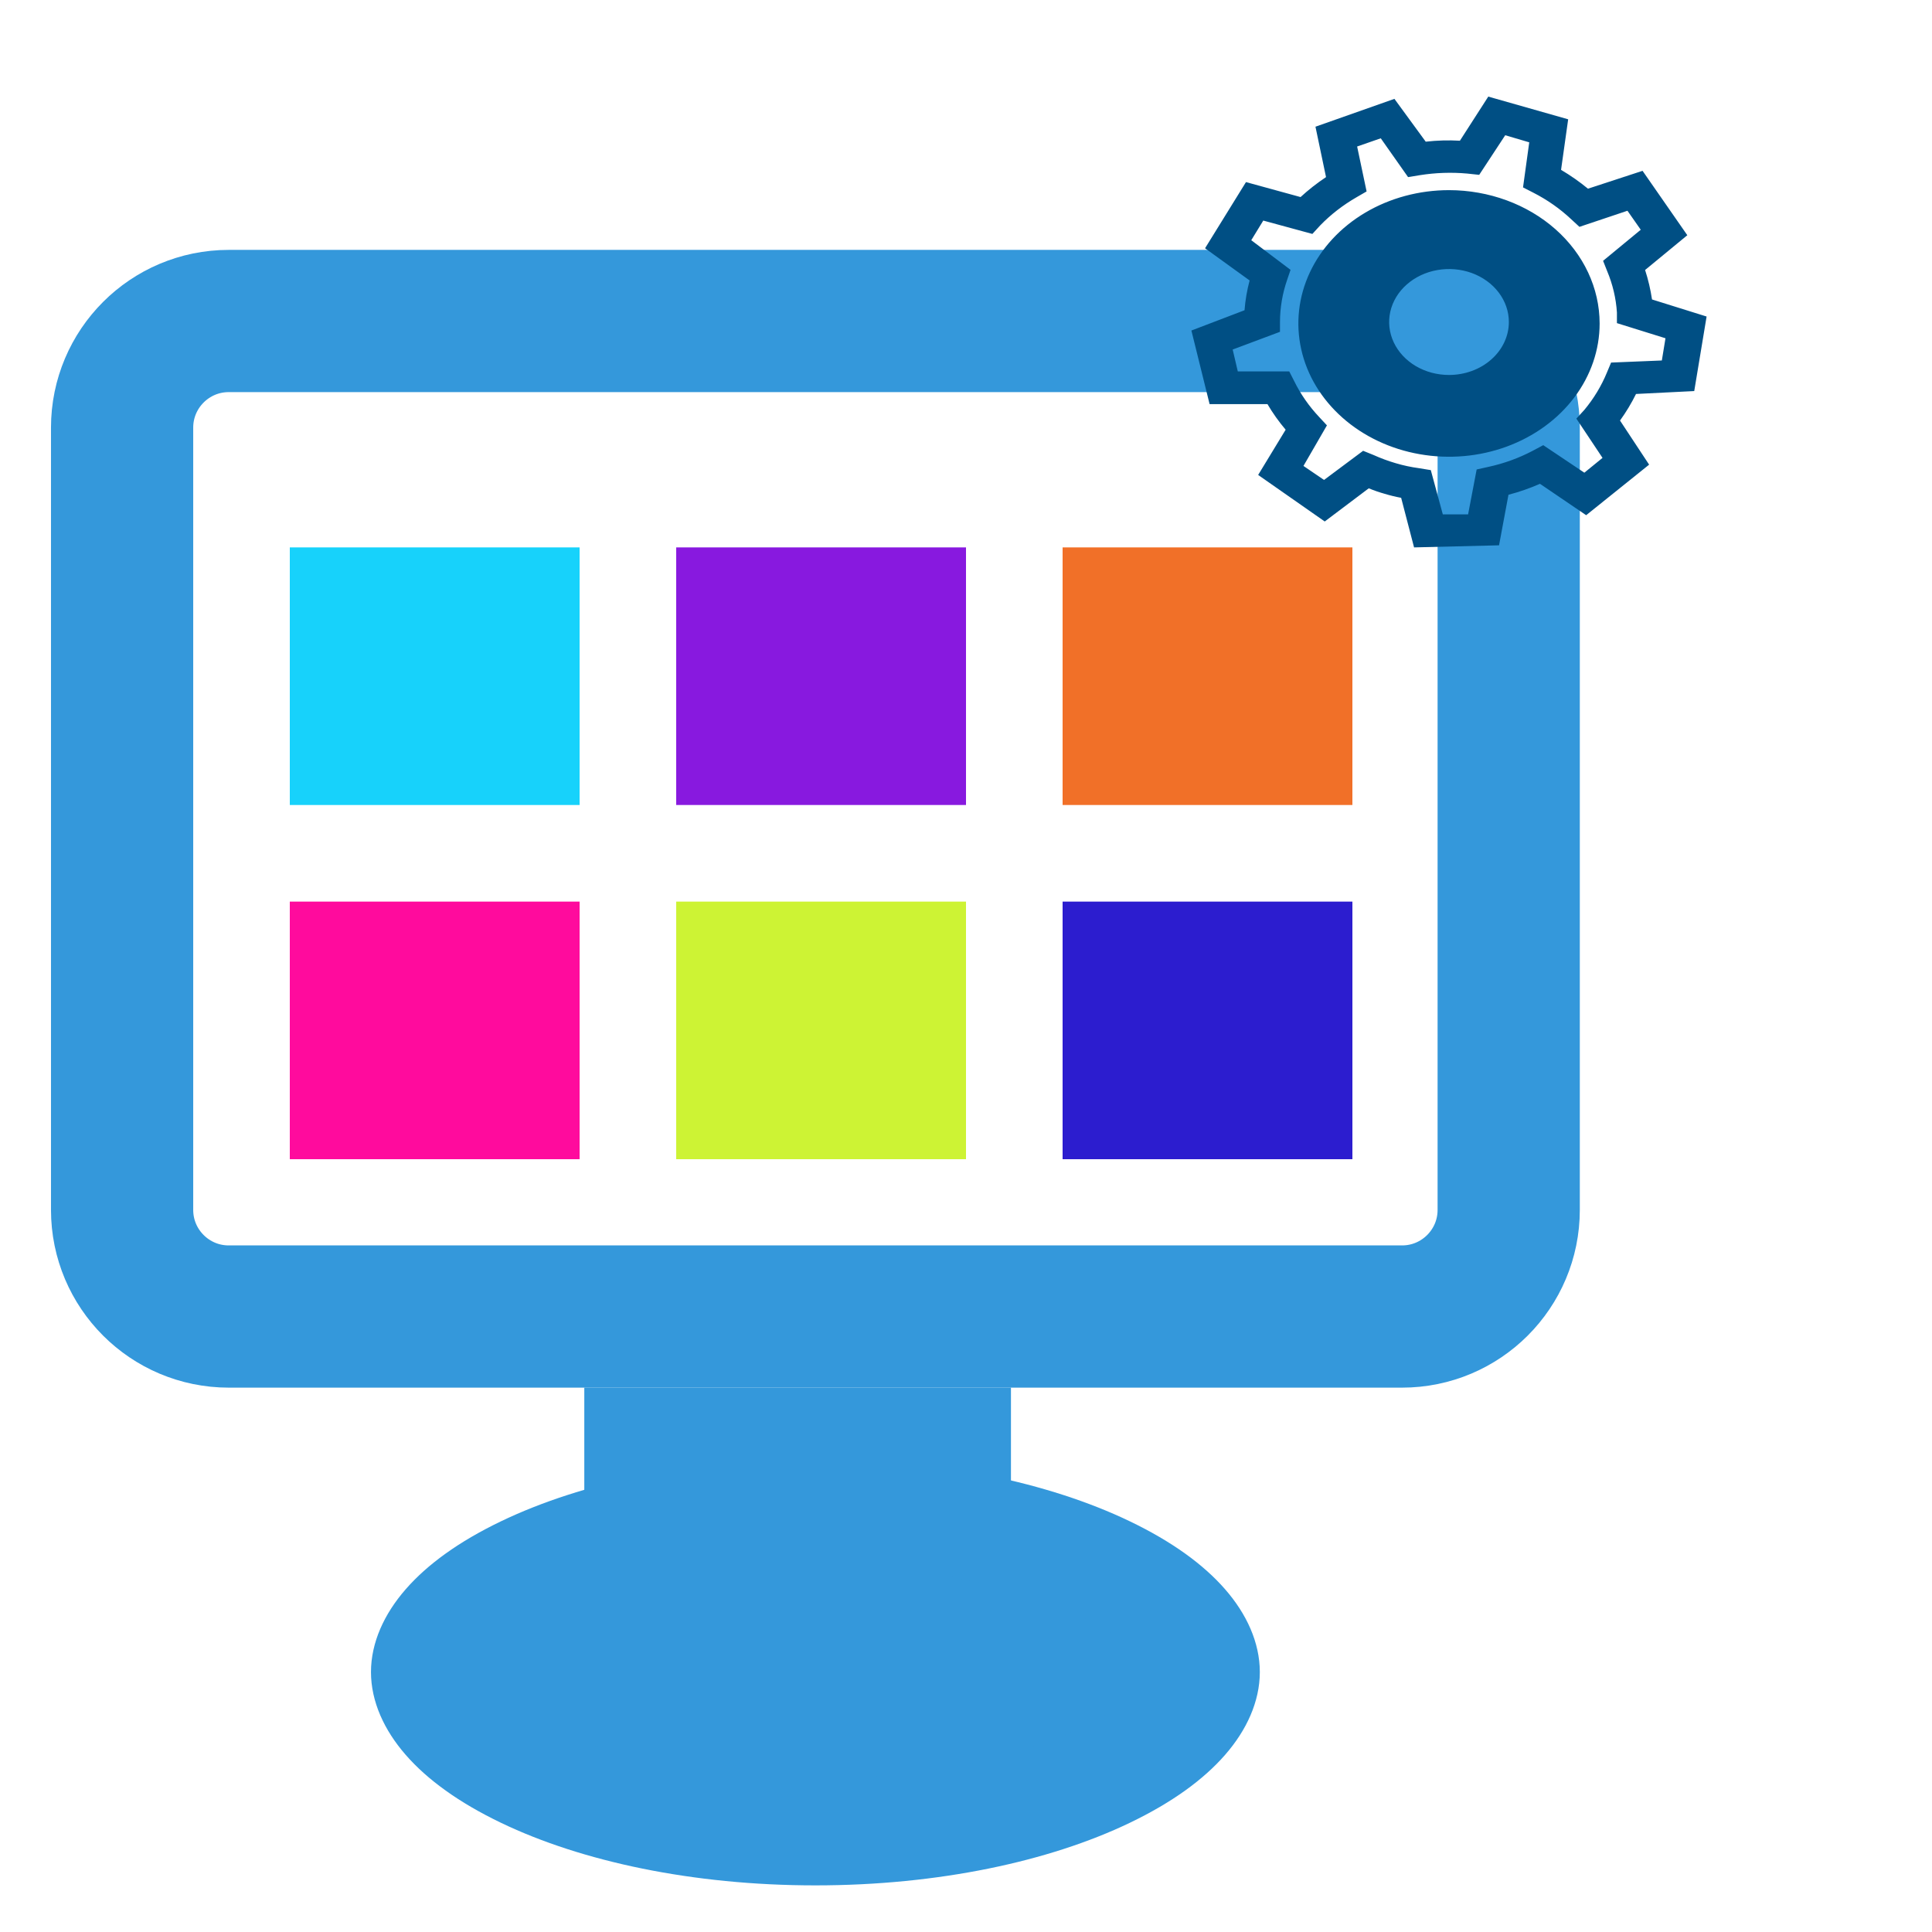
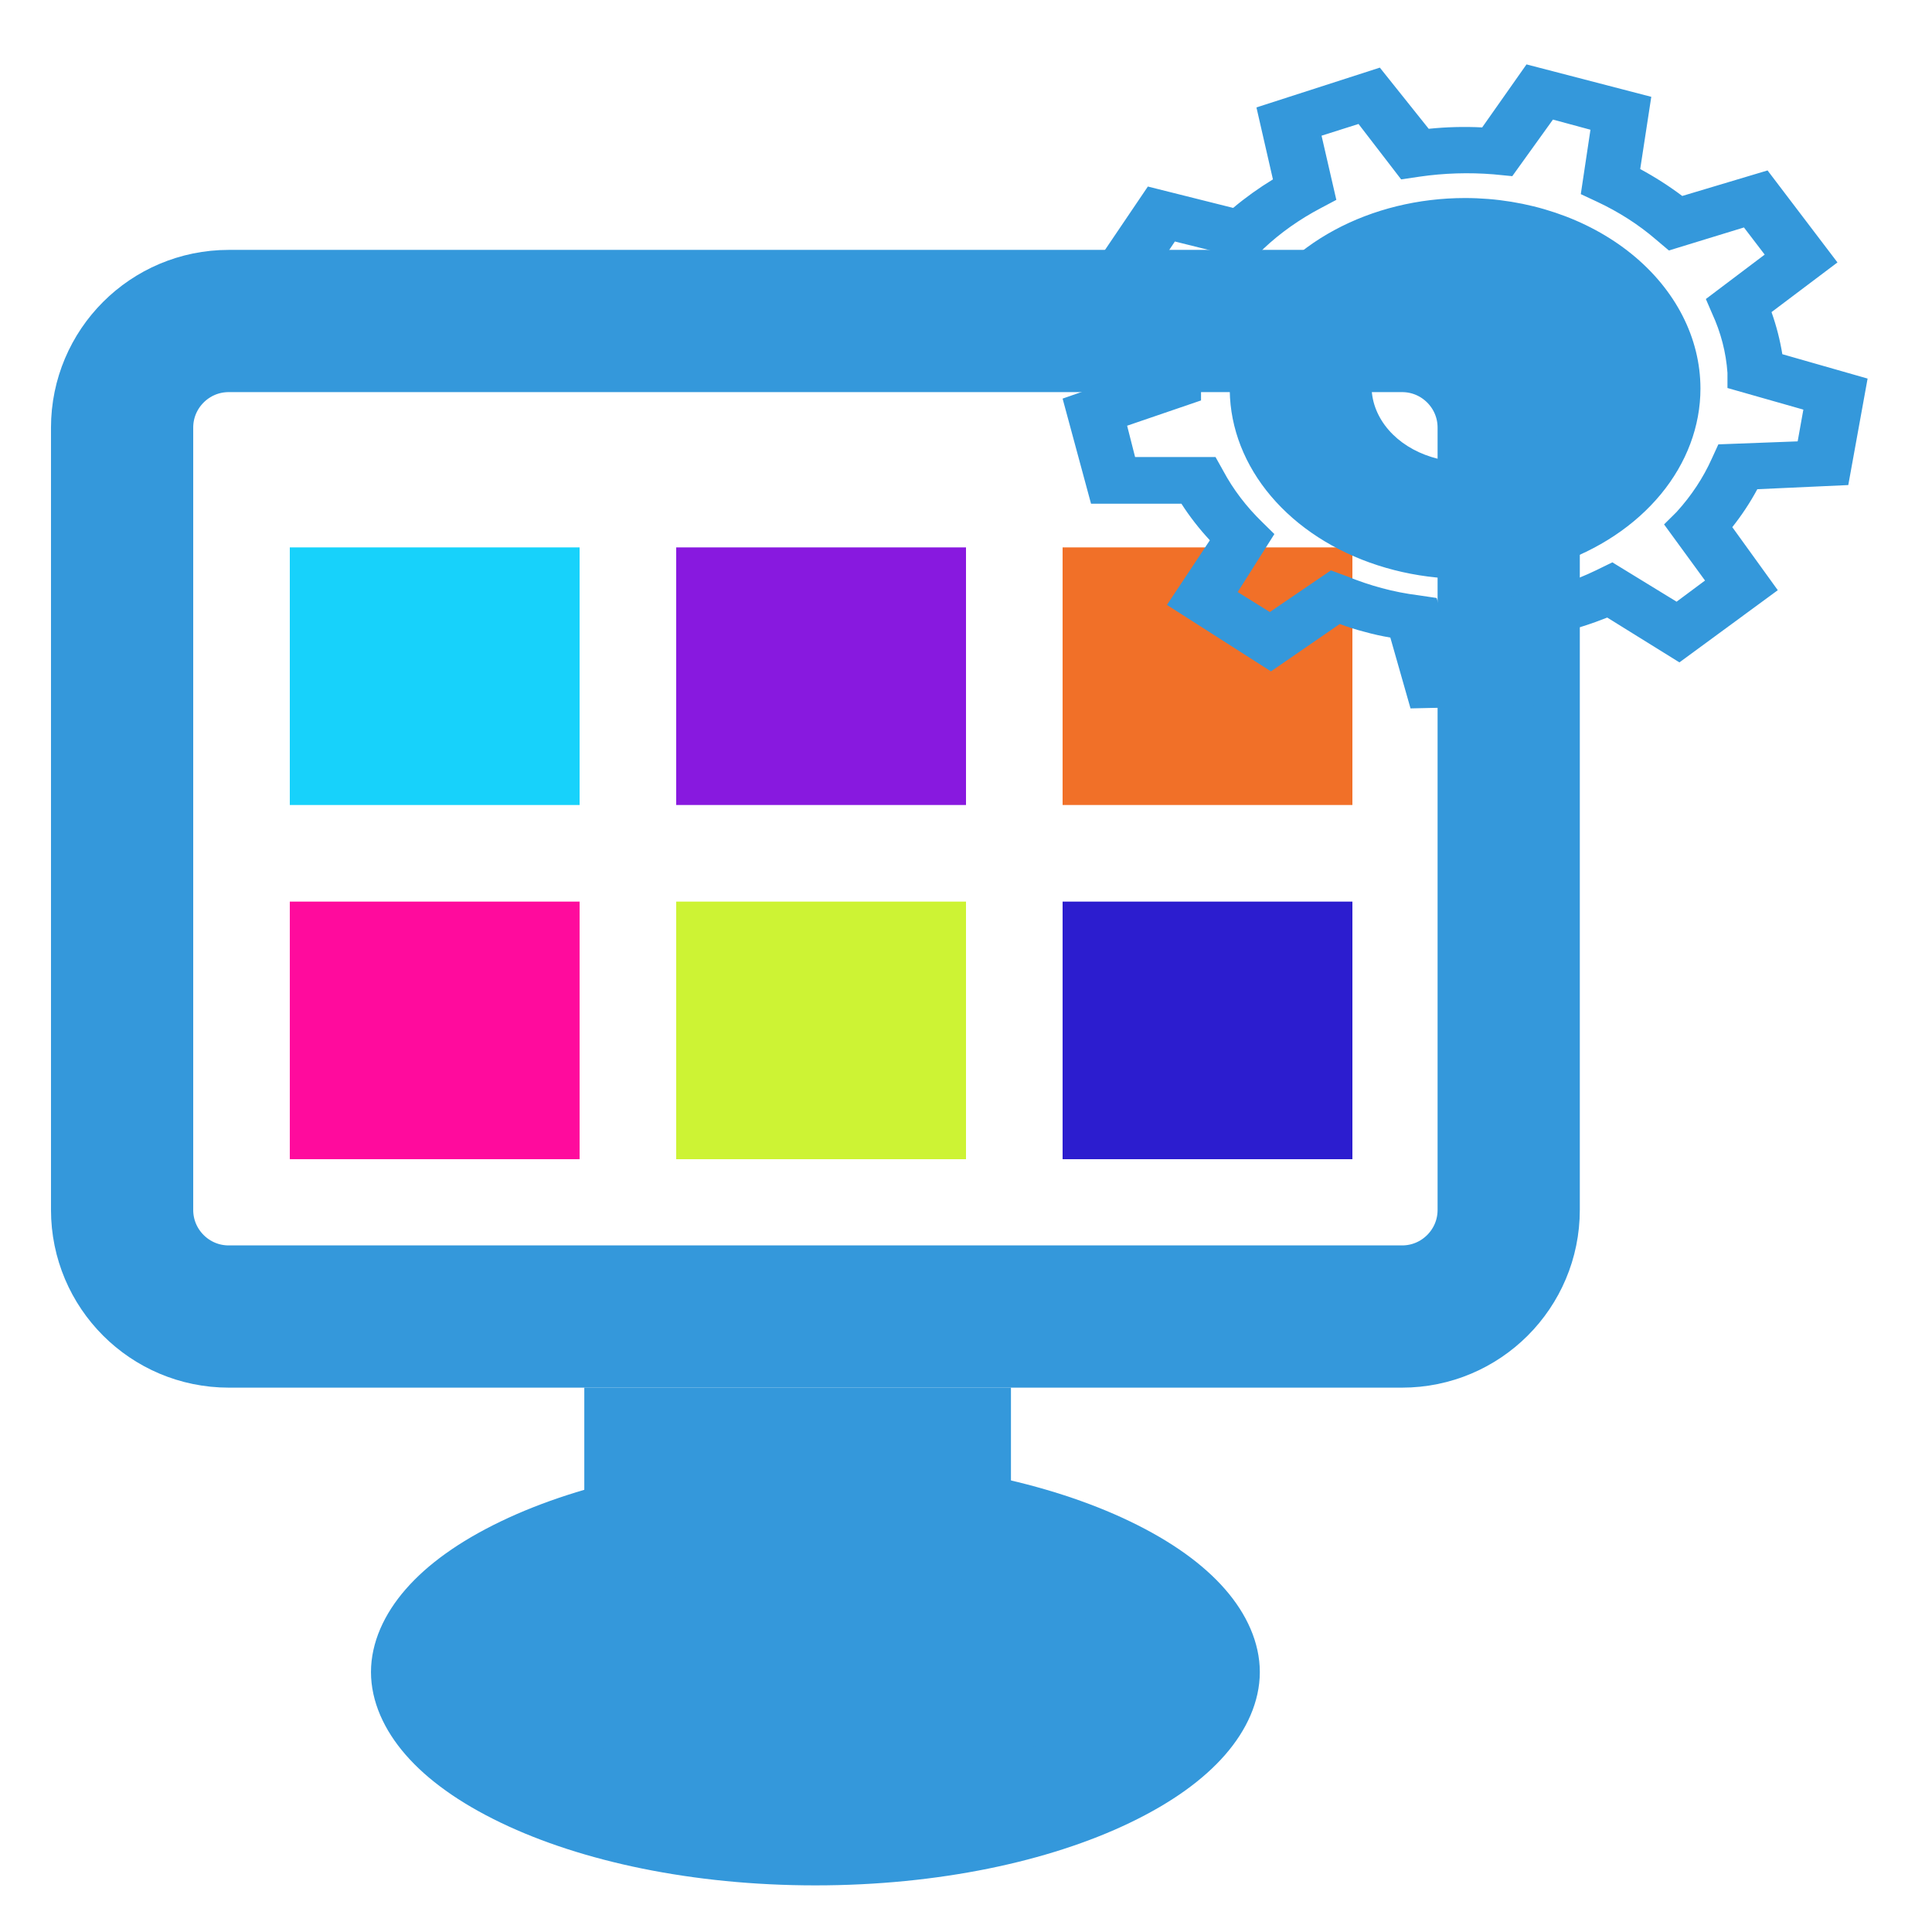
<svg xmlns="http://www.w3.org/2000/svg" width="60" height="60" viewBox="0 0 60 60" fill="none">
  <rect x="3.792" y="9.969" width="43.062" height="30.917" rx="3.312" stroke="#3498DB" stroke-width="4.417" />
  <path d="M37.469 51.927C37.469 52.755 36.714 53.992 34.366 55.118C32.137 56.188 28.942 56.896 25.323 56.896C21.704 56.896 18.509 56.188 16.28 55.118C13.932 53.992 13.177 52.755 13.177 51.927C13.177 51.099 13.932 49.863 16.28 48.736C18.509 47.666 21.704 46.958 25.323 46.958C28.942 46.958 32.137 47.666 34.366 48.736C36.714 49.863 37.469 51.099 37.469 51.927Z" fill="#3498DB" stroke="#3498DB" stroke-width="3.312" />
  <rect x="19.25" y="44.198" width="11.042" height="2.208" stroke="#3498DB" stroke-width="2.208" />
  <rect x="9" y="17" width="9" height="8" fill="#17D2FB" />
  <rect x="9" y="28" width="9" height="8" fill="#FF0B9D" />
  <rect x="21" y="28" width="9" height="8" fill="#CDF334" />
  <rect x="33" y="28" width="9" height="8" fill="#2C1DCF" />
  <rect x="21" y="17" width="9" height="8" fill="#8819DF" />
  <rect x="33" y="17" width="9" height="8" fill="#F17028" />
-   <path d="M45 5.905C44.075 5.905 43.17 6.148 42.401 6.603C41.632 7.058 41.032 7.704 40.678 8.461C40.324 9.217 40.231 10.05 40.412 10.853C40.592 11.656 41.038 12.393 41.692 12.972C42.346 13.551 43.18 13.946 44.087 14.105C44.995 14.265 45.935 14.183 46.79 13.87C47.645 13.556 48.376 13.026 48.89 12.345C49.404 11.664 49.678 10.864 49.678 10.045C49.676 8.947 49.183 7.895 48.306 7.119C47.429 6.343 46.24 5.906 45 5.905V5.905ZM45 11.645C44.632 11.645 44.273 11.549 43.967 11.368C43.662 11.187 43.423 10.93 43.283 10.63C43.142 10.329 43.105 9.998 43.177 9.679C43.249 9.36 43.426 9.067 43.686 8.837C43.946 8.607 44.277 8.45 44.637 8.387C44.998 8.323 45.372 8.356 45.711 8.48C46.051 8.605 46.341 8.816 46.545 9.086C46.75 9.357 46.859 9.675 46.859 10C46.859 10.436 46.663 10.855 46.314 11.163C45.966 11.472 45.493 11.645 45 11.645ZM45 5.905C44.075 5.905 43.17 6.148 42.401 6.603C41.632 7.058 41.032 7.704 40.678 8.461C40.324 9.217 40.231 10.05 40.412 10.853C40.592 11.656 41.038 12.393 41.692 12.972C42.346 13.551 43.18 13.946 44.087 14.105C44.995 14.265 45.935 14.183 46.79 13.87C47.645 13.556 48.376 13.026 48.89 12.345C49.404 11.664 49.678 10.864 49.678 10.045C49.676 8.947 49.183 7.895 48.306 7.119C47.429 6.343 46.24 5.906 45 5.905V5.905ZM45 11.645C44.632 11.645 44.273 11.549 43.967 11.368C43.662 11.187 43.423 10.93 43.283 10.63C43.142 10.329 43.105 9.998 43.177 9.679C43.249 9.36 43.426 9.067 43.686 8.837C43.946 8.607 44.277 8.45 44.637 8.387C44.998 8.323 45.372 8.356 45.711 8.48C46.051 8.605 46.341 8.816 46.545 9.086C46.75 9.357 46.859 9.675 46.859 10C46.859 10.436 46.663 10.855 46.314 11.163C45.966 11.472 45.493 11.645 45 11.645ZM52.616 12.145L53 9.83L51.305 9.3C51.259 8.991 51.187 8.685 51.09 8.385L52.401 7.305L51.011 5.305L49.316 5.86C49.056 5.646 48.776 5.45 48.48 5.275L48.701 3.705L46.22 3L45.339 4.37C44.985 4.35 44.629 4.36 44.277 4.4L43.305 3.07L40.853 3.935L41.181 5.5C40.899 5.688 40.635 5.895 40.39 6.12L38.695 5.655L37.424 7.71L38.808 8.71C38.727 9.014 38.674 9.323 38.65 9.635L37 10.265L37.565 12.55H39.362C39.525 12.828 39.714 13.094 39.927 13.345L39.073 14.75L41.141 16.195L42.508 15.165C42.668 15.231 42.832 15.288 43 15.335C43.168 15.386 43.34 15.428 43.514 15.46L43.915 17L46.554 16.935L46.847 15.365C47.184 15.277 47.511 15.163 47.825 15.025L49.26 16L51.215 14.43L50.311 13.06C50.501 12.797 50.667 12.521 50.808 12.235L52.616 12.145ZM50.034 11.26L49.904 11.57C49.734 11.984 49.498 12.375 49.203 12.73L48.955 13L49.768 14.22L49.203 14.68L47.927 13.825L47.599 14C47.17 14.226 46.705 14.395 46.22 14.5L45.859 14.58L45.593 15.975H44.808L44.435 14.6L44.068 14.54C43.822 14.507 43.58 14.455 43.345 14.385C43.108 14.316 42.877 14.23 42.655 14.13L42.333 14L41.119 14.905L40.48 14.47L41.209 13.21L40.972 12.955C40.653 12.617 40.39 12.239 40.192 11.835L40.039 11.535H38.441L38.282 10.855L39.751 10.305V10C39.752 9.558 39.826 9.118 39.972 8.695L40.079 8.38L38.859 7.46L39.232 6.85L40.757 7.265L41 7C41.328 6.662 41.708 6.368 42.13 6.125L42.441 5.945L42.147 4.55L42.881 4.295L43.729 5.5L44.096 5.44C44.581 5.363 45.075 5.346 45.565 5.39L45.938 5.43L46.746 4.2L47.492 4.42L47.299 5.82L47.621 5.985C48.054 6.206 48.448 6.483 48.791 6.805L49.051 7.045L50.542 6.545L50.955 7.135L49.785 8.1L49.91 8.415C50.084 8.829 50.187 9.264 50.215 9.705V10.035L51.723 10.505L51.61 11.195L50.034 11.26ZM45 5.905C44.075 5.905 43.17 6.148 42.401 6.603C41.632 7.058 41.032 7.704 40.678 8.461C40.324 9.217 40.231 10.05 40.412 10.853C40.592 11.656 41.038 12.393 41.692 12.972C42.346 13.551 43.18 13.946 44.087 14.105C44.995 14.265 45.935 14.183 46.79 13.87C47.645 13.556 48.376 13.026 48.89 12.345C49.404 11.664 49.678 10.864 49.678 10.045C49.676 8.947 49.183 7.895 48.306 7.119C47.429 6.343 46.24 5.906 45 5.905V5.905ZM45 11.645C44.632 11.645 44.273 11.549 43.967 11.368C43.662 11.187 43.423 10.93 43.283 10.63C43.142 10.329 43.105 9.998 43.177 9.679C43.249 9.36 43.426 9.067 43.686 8.837C43.946 8.607 44.277 8.45 44.637 8.387C44.998 8.323 45.372 8.356 45.711 8.48C46.051 8.605 46.341 8.816 46.545 9.086C46.75 9.357 46.859 9.675 46.859 10C46.859 10.436 46.663 10.855 46.314 11.163C45.966 11.472 45.493 11.645 45 11.645Z" fill="#004F84" />
+   <path d="M45.5 6.15C44.054 6.15 42.641 6.497 41.439 7.147C40.237 7.797 39.3 8.72 38.747 9.801C38.194 10.882 38.049 12.071 38.331 13.218C38.613 14.365 39.309 15.419 40.331 16.246C41.354 17.073 42.656 17.637 44.074 17.865C45.492 18.093 46.962 17.976 48.297 17.528C49.633 17.081 50.774 16.323 51.578 15.35C52.381 14.377 52.809 13.234 52.809 12.064C52.807 10.496 52.036 8.993 50.666 7.884C49.296 6.776 47.438 6.152 45.5 6.15V6.15ZM45.5 14.35C44.926 14.35 44.364 14.212 43.886 13.954C43.409 13.696 43.037 13.329 42.817 12.899C42.597 12.47 42.539 11.997 42.651 11.541C42.764 11.086 43.04 10.667 43.446 10.338C43.852 10.01 44.37 9.786 44.933 9.695C45.497 9.604 46.081 9.651 46.611 9.829C47.142 10.007 47.596 10.308 47.915 10.694C48.234 11.081 48.404 11.535 48.404 12C48.404 12.623 48.098 13.221 47.554 13.662C47.009 14.102 46.27 14.35 45.5 14.35ZM45.5 6.15C44.054 6.15 42.641 6.497 41.439 7.147C40.237 7.797 39.3 8.72 38.747 9.801C38.194 10.882 38.049 12.071 38.331 13.218C38.613 14.365 39.309 15.419 40.331 16.246C41.354 17.073 42.656 17.637 44.074 17.865C45.492 18.093 46.962 17.976 48.297 17.528C49.633 17.081 50.774 16.323 51.578 15.35C52.381 14.377 52.809 13.234 52.809 12.064C52.807 10.496 52.036 8.993 50.666 7.884C49.296 6.776 47.438 6.152 45.5 6.15V6.15ZM45.5 14.35C44.926 14.35 44.364 14.212 43.886 13.954C43.409 13.696 43.037 13.329 42.817 12.899C42.597 12.47 42.539 11.997 42.651 11.541C42.764 11.086 43.04 10.667 43.446 10.338C43.852 10.01 44.37 9.786 44.933 9.695C45.497 9.604 46.081 9.651 46.611 9.829C47.142 10.007 47.596 10.308 47.915 10.694C48.234 11.081 48.404 11.535 48.404 12C48.404 12.623 48.098 13.221 47.554 13.662C47.009 14.102 46.27 14.35 45.5 14.35ZM57.4 15.064L58 11.757L55.352 11C55.28 10.558 55.168 10.121 55.016 9.693L57.064 8.15L54.893 5.293L52.244 6.086C51.837 5.78 51.4 5.5 50.938 5.25L51.282 3.007L47.407 2L46.03 3.957C45.476 3.929 44.92 3.943 44.37 4L42.852 2.1L39.02 3.336L39.532 5.571C39.092 5.84 38.679 6.136 38.297 6.457L35.648 5.793L33.662 8.729L35.825 10.157C35.699 10.591 35.616 11.033 35.578 11.479L33 12.379L33.883 15.643H36.69C36.945 16.041 37.24 16.42 37.573 16.779L36.24 18.786L39.471 20.85L41.607 19.379C41.856 19.473 42.113 19.554 42.375 19.621C42.638 19.695 42.906 19.754 43.178 19.8L43.805 22L47.928 21.907L48.387 19.664C48.912 19.538 49.423 19.375 49.914 19.179L52.156 20.571L55.211 18.329L53.798 16.371C54.095 15.996 54.355 15.602 54.575 15.193L57.4 15.064ZM53.365 13.8L53.162 14.243C52.897 14.835 52.529 15.393 52.068 15.9L51.679 16.286L52.951 18.029L52.068 18.686L50.073 17.464L49.561 17.714C48.891 18.038 48.165 18.278 47.407 18.429L46.842 18.543L46.427 20.536H45.2L44.617 18.571L44.043 18.486C43.66 18.438 43.282 18.364 42.913 18.264C42.544 18.165 42.184 18.043 41.837 17.9L41.333 17.714L39.435 19.007L38.438 18.386L39.577 16.586L39.206 16.221C38.707 15.738 38.297 15.199 37.988 14.621L37.749 14.193H35.251L35.004 13.221L37.299 12.436V12C37.3 11.368 37.416 10.74 37.643 10.136L37.811 9.686L35.904 8.371L36.487 7.5L38.87 8.093L39.25 7.714C39.762 7.232 40.357 6.811 41.016 6.464L41.501 6.207L41.042 4.214L42.19 3.85L43.514 5.571L44.088 5.486C44.845 5.376 45.617 5.352 46.383 5.414L46.965 5.471L48.228 3.714L49.393 4.029L49.093 6.029L49.596 6.264C50.273 6.581 50.888 6.975 51.423 7.436L51.829 7.779L54.16 7.064L54.804 7.907L52.977 9.286L53.171 9.736C53.444 10.327 53.604 10.948 53.648 11.579V12.05L56.005 12.721L55.828 13.707L53.365 13.8ZM45.5 6.15C44.054 6.15 42.641 6.497 41.439 7.147C40.237 7.797 39.3 8.72 38.747 9.801C38.194 10.882 38.049 12.071 38.331 13.218C38.613 14.365 39.309 15.419 40.331 16.246C41.354 17.073 42.656 17.637 44.074 17.865C45.492 18.093 46.962 17.976 48.297 17.528C49.633 17.081 50.774 16.323 51.578 15.35C52.381 14.377 52.809 13.234 52.809 12.064C52.807 10.496 52.036 8.993 50.666 7.884C49.296 6.776 47.438 6.152 45.5 6.15V6.15ZM45.5 14.35C44.926 14.35 44.364 14.212 43.886 13.954C43.409 13.696 43.037 13.329 42.817 12.899C42.597 12.47 42.539 11.997 42.651 11.541C42.764 11.086 43.04 10.667 43.446 10.338C43.852 10.01 44.37 9.786 44.933 9.695C45.497 9.604 46.081 9.651 46.611 9.829C47.142 10.007 47.596 10.308 47.915 10.694C48.234 11.081 48.404 11.535 48.404 12C48.404 12.623 48.098 13.221 47.554 13.662C47.009 14.102 46.27 14.35 45.5 14.35Z" fill="#3498DB" />
</svg>
